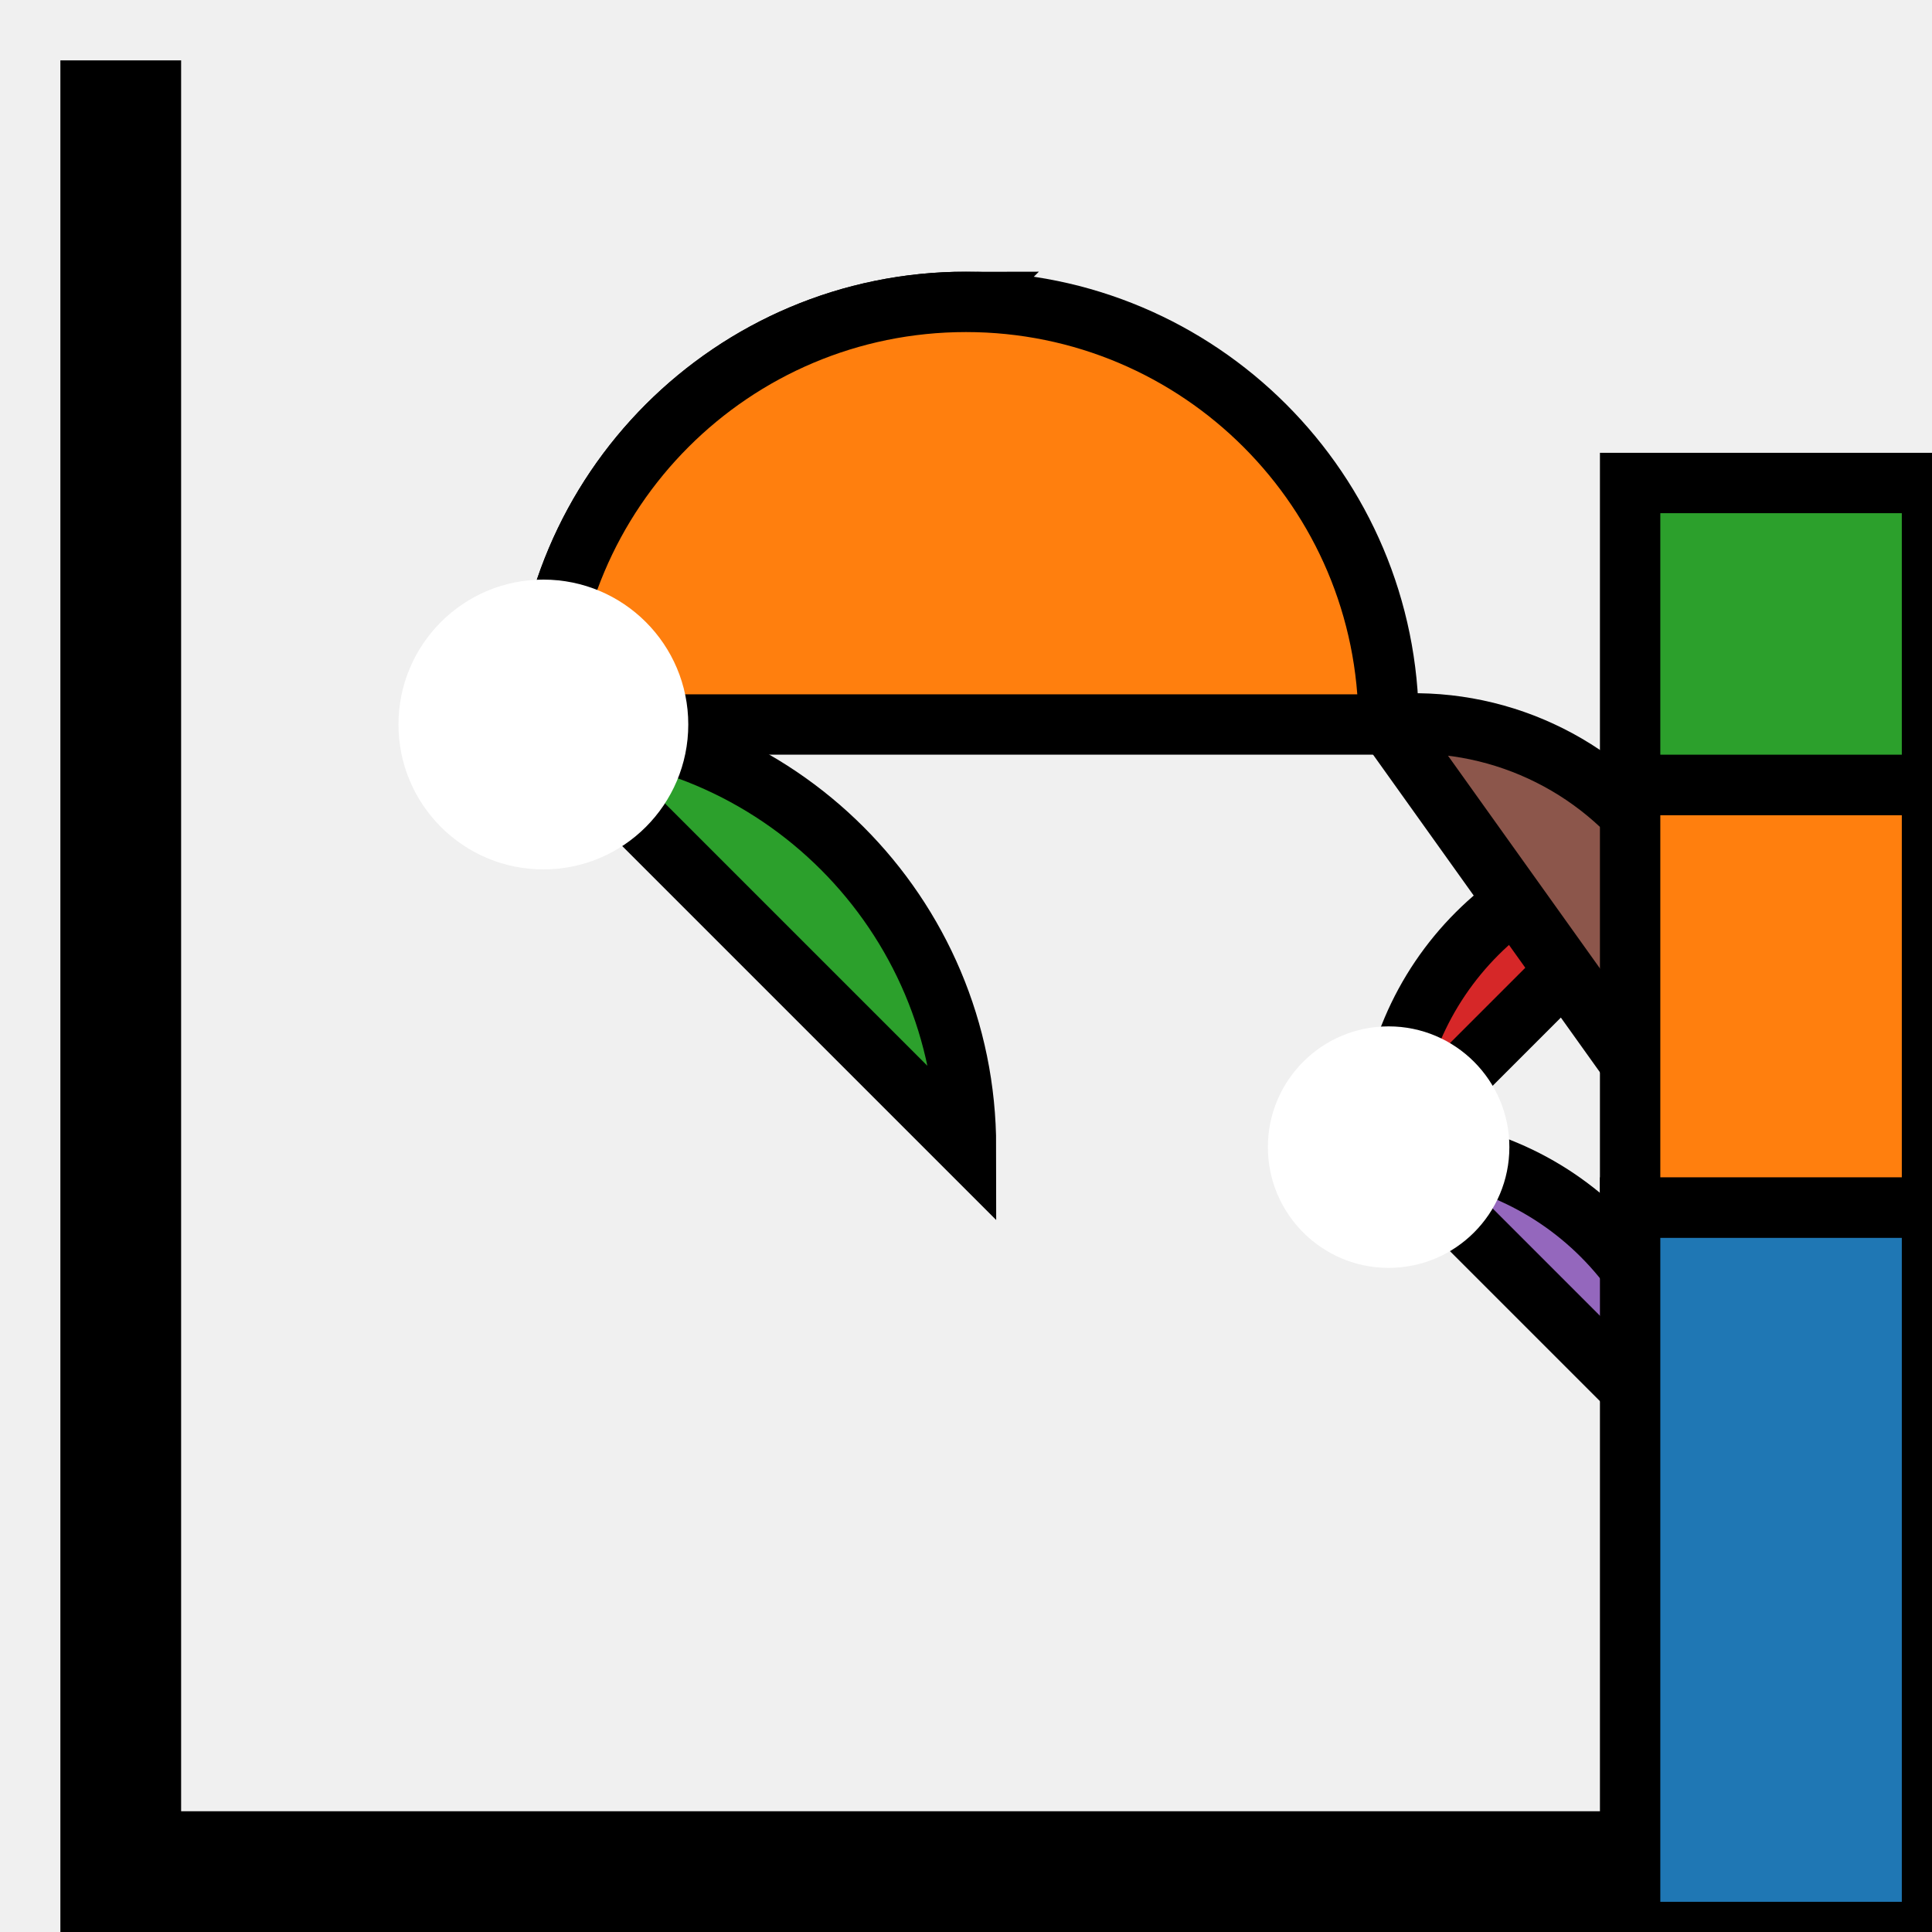
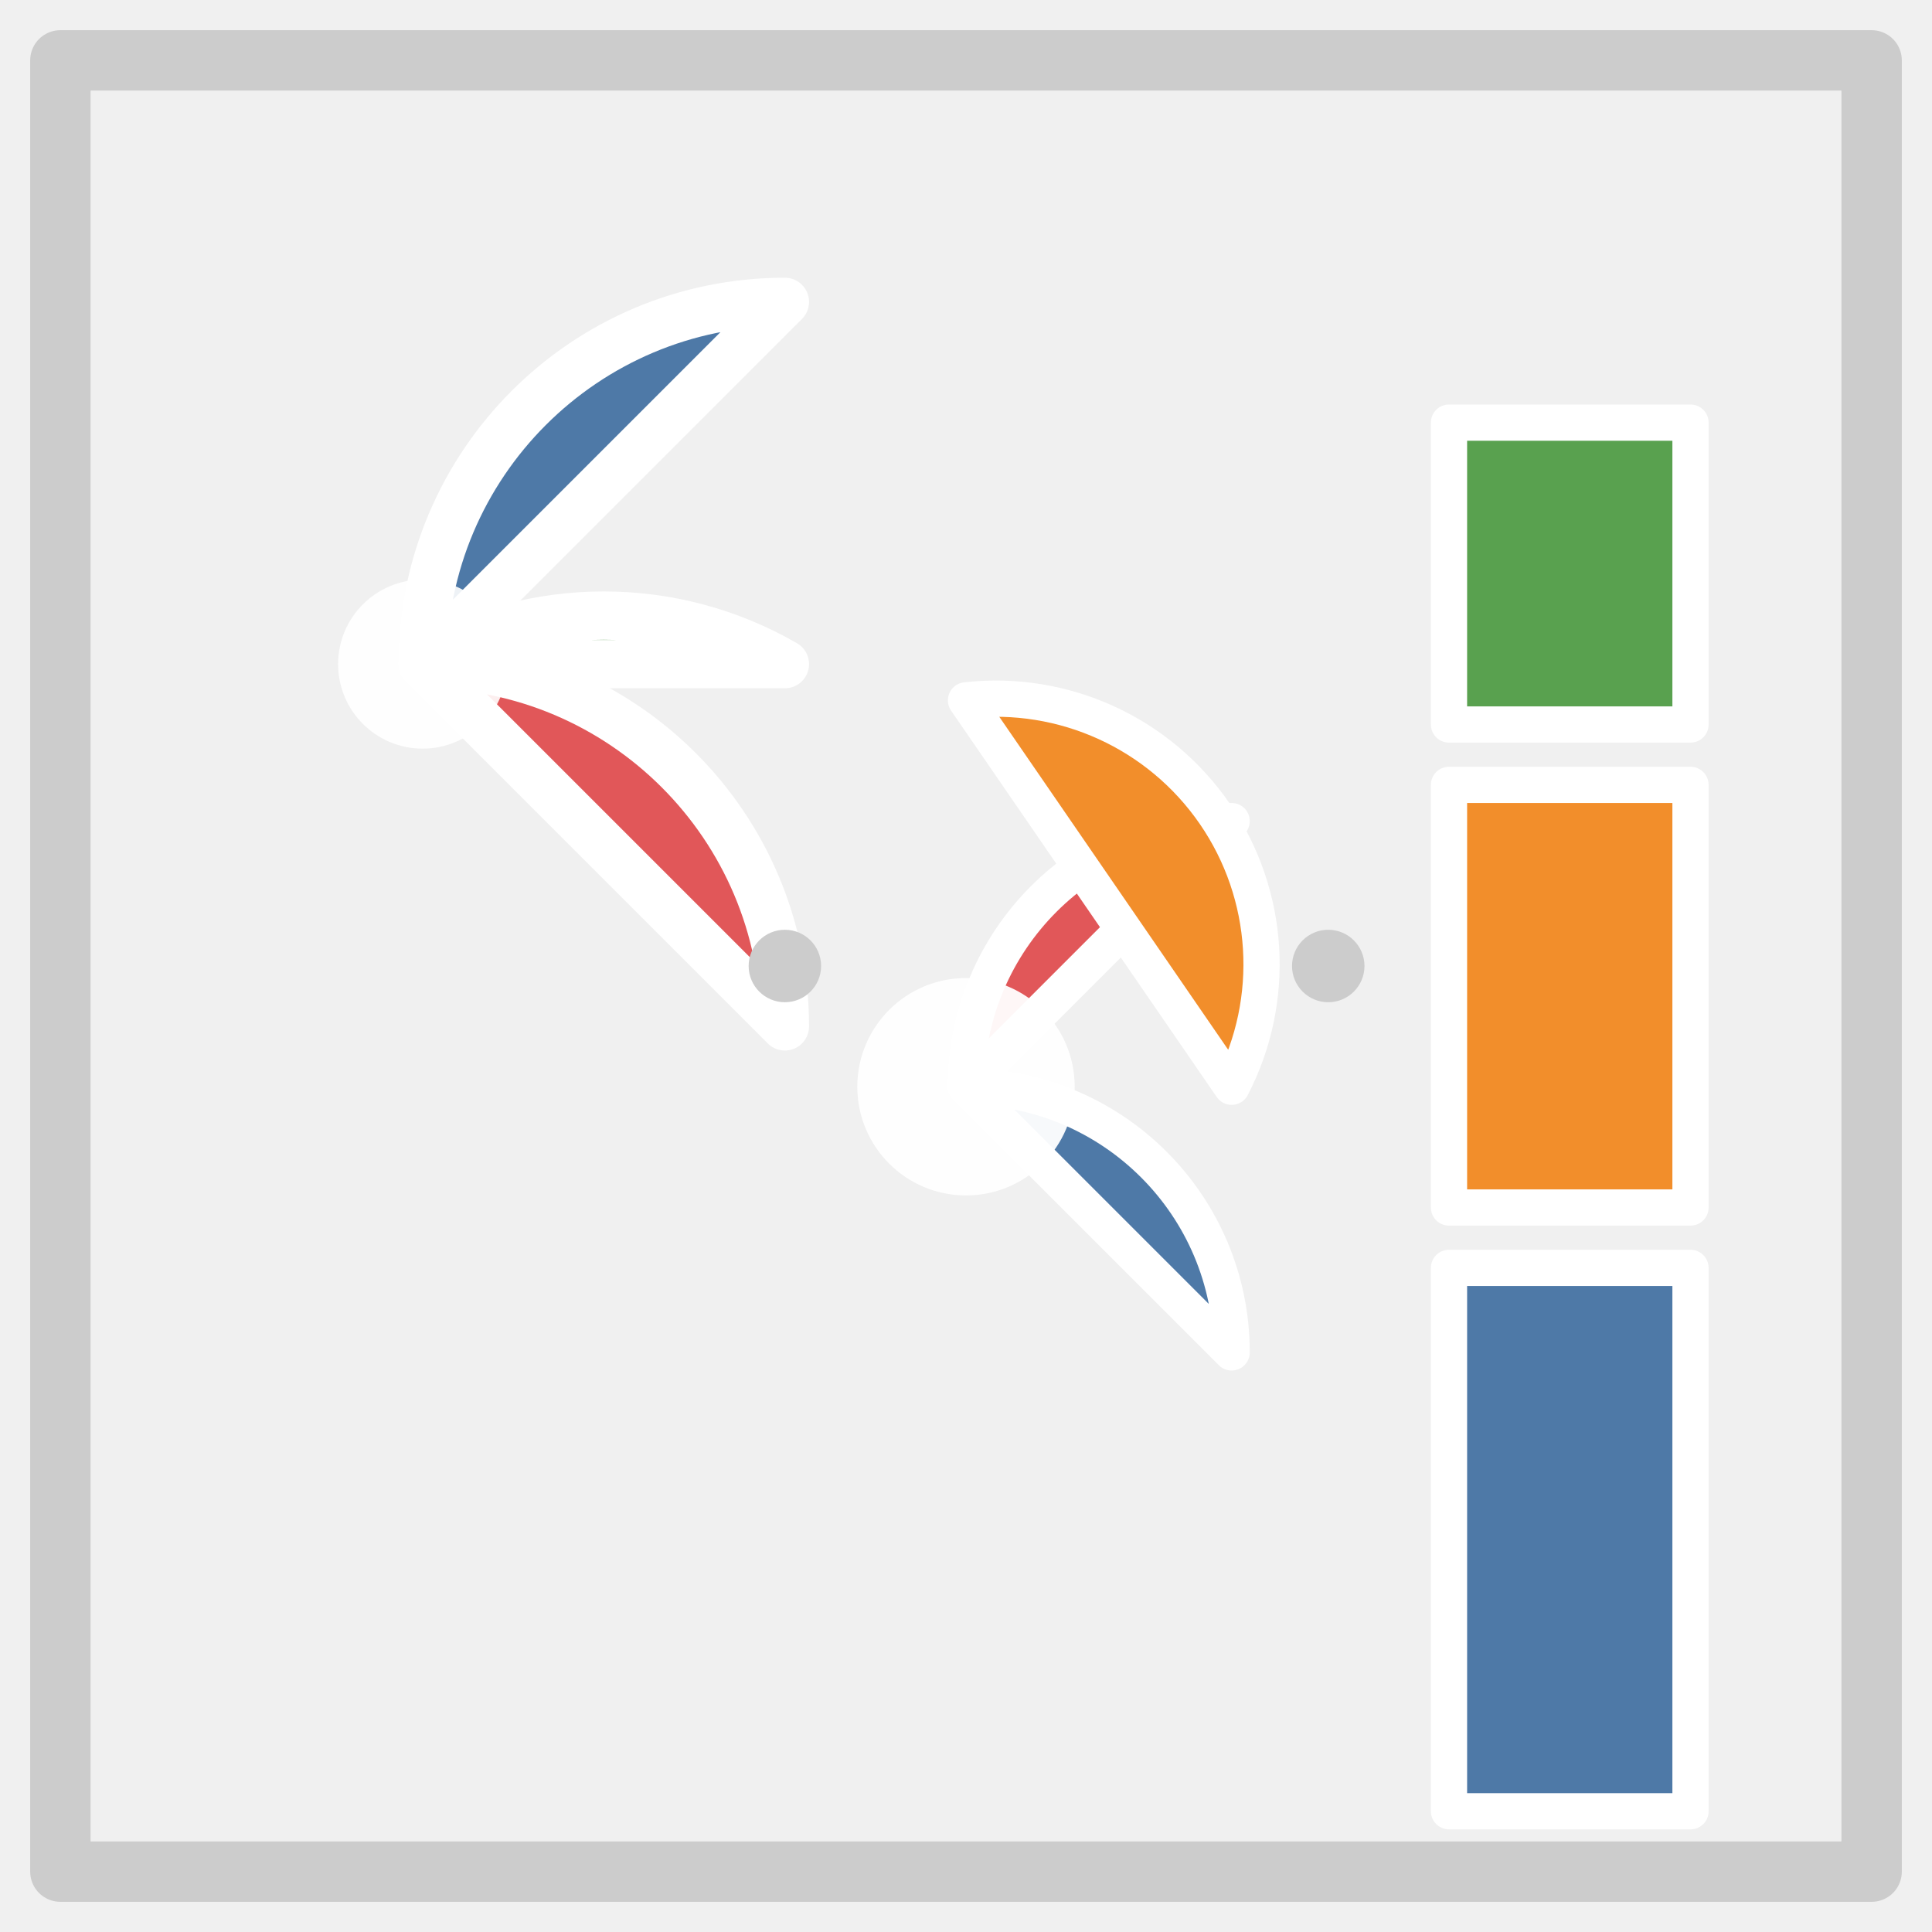
<svg xmlns="http://www.w3.org/2000/svg" width="16" height="16" viewBox="0 0 16 16" version="1.1">
  <g id="layer1">
-     <rect style="fill:none;stroke:#ffffff;stroke-width:1.5;stroke-linecap:butt;stroke-linejoin:miter;stroke-opacity:1" d="M 1,0 V 15 H 16" />
-     <path style="fill:none;fill-rule:evenodd;stroke:#000000;stroke-width:1;stroke-linecap:butt;stroke-linejoin:miter;stroke-opacity:1" d="M 1,0.5 V 15.5 H 15.5" />
-     <path style="fill:#1f77b4;fill-opacity:1;fill-rule:evenodd;stroke:#000000;stroke-width:0.5;stroke-linecap:butt;stroke-linejoin:miter;stroke-opacity:1" d="M 4.5,6 A 3.5,3.5 0 0 1 8,2.5 L 4.5,6 Z" />
-     <path style="fill:#ff7f0e;fill-opacity:1;fill-rule:evenodd;stroke:#000000;stroke-width:0.5;stroke-linecap:butt;stroke-linejoin:miter;stroke-opacity:1" d="M 4.5,6 A 3.5,3.5 0 0 1 11.5,6 L 4.5,6 Z" />
-     <path style="fill:#2ca02c;fill-opacity:1;fill-rule:evenodd;stroke:#000000;stroke-width:0.5;stroke-linecap:butt;stroke-linejoin:miter;stroke-opacity:1" d="M 4.5,6 A 3.5,3.5 0 0 1 8,9.5 L 4.5,6 Z" />
-     <circle style="fill:#ffffff;fill-opacity:1;fill-rule:evenodd;stroke:none" cx="4.5" cy="6" r="1.2" />
-     <path style="fill:#d62728;fill-opacity:1;fill-rule:evenodd;stroke:#000000;stroke-width:0.5;stroke-linecap:butt;stroke-linejoin:miter;stroke-opacity:1" d="M 11.5,9.5 A 2.5,2.5 0 0 1 14,7 L 11.5,9.5 Z" />
-     <path style="fill:#9467bd;fill-opacity:1;fill-rule:evenodd;stroke:#000000;stroke-width:0.5;stroke-linecap:butt;stroke-linejoin:miter;stroke-opacity:1" d="M 11.5,9.5 A 2.5,2.5 0 0 1 14,12 L 11.5,9.5 Z" />
-     <path style="fill:#8c564b;fill-opacity:1;fill-rule:evenodd;stroke:#000000;stroke-width:0.5;stroke-linecap:butt;stroke-linejoin:miter;stroke-opacity:1" d="M 11.5,6 A 2.5,2.5 0 0 1 14,9.5 L 11.5,6 Z" />
-     <circle style="fill:#ffffff;fill-opacity:1;fill-rule:evenodd;stroke:none" cx="11.5" cy="9.5" r="1" />
-     <rect style="fill:#1f77b4;fill-opacity:1;fill-rule:evenodd;stroke:#000000;stroke-width:0.5;stroke-linecap:butt;stroke-linejoin:miter;stroke-opacity:1" width="2.5" height="6" x="13.5" y="10" />
-     <rect style="fill:#ff7f0e;fill-opacity:1;fill-rule:evenodd;stroke:#000000;stroke-width:0.5;stroke-linecap:butt;stroke-linejoin:miter;stroke-opacity:1" width="2.5" height="3.5" x="13.5" y="6.5" />
-     <rect style="fill:#2ca02c;fill-opacity:1;fill-rule:evenodd;stroke:#000000;stroke-width:0.5;stroke-linecap:butt;stroke-linejoin:miter;stroke-opacity:1" width="2.5" height="2.5" x="13.5" y="4" />
+     <rect x="0.5" y="0.5" width="15" height="15" style="fill:none;stroke:#cccccc;stroke-width:0.5;stroke-linecap:round;stroke-linejoin:round" />
+     <path style="fill:#4e79a7;fill-opacity:1;stroke:#ffffff;stroke-width:0.4;stroke-linecap:round;stroke-linejoin:round" d="M 3.5,5.5 A 3,3 0 0 1 6.5,2.5 L 3.5,5.5 Z" />
+     <path style="fill:#e15759;fill-opacity:1;stroke:#ffffff;stroke-width:0.4;stroke-linecap:round;stroke-linejoin:round" d="M 3.5,5.5 A 3,3 0 0 1 6.5,8.5 L 3.5,5.5 Z" />
+     <path style="fill:#59a14f;fill-opacity:1;stroke:#ffffff;stroke-width:0.4;stroke-linecap:round;stroke-linejoin:round" d="M 3.5,5.5 A 3,3 0 0 1 6.5,5.5 L 3.5,5.5 Z" />
+     <circle cx="3.5" cy="5.5" r="0.7" style="fill:#ffffff;fill-opacity:0.9;stroke:none" />
+     <path style="fill:#e15759;fill-opacity:1;stroke:#ffffff;stroke-width:0.3;stroke-linecap:round;stroke-linejoin:round" d="M 8,9 A 2.2,2.2 0 0 1 10.2,6.8 L 8,9 Z" />
+     <path style="fill:#4e79a7;fill-opacity:1;stroke:#ffffff;stroke-width:0.3;stroke-linecap:round;stroke-linejoin:round" d="M 8,9 A 2.2,2.2 0 0 1 10.2,11.2 L 8,9 Z" />
+     <path style="fill:#f28e2b;fill-opacity:1;stroke:#ffffff;stroke-width:0.3;stroke-linecap:round;stroke-linejoin:round" d="M 8,5.8 A 2.2,2.2 0 0 1 10.2,9 L 8,5.8 Z" />
+     <circle cx="8" cy="9" r="0.9" style="fill:#ffffff;fill-opacity:0.95;stroke:none" />
+     <rect x="12" y="10.5" width="2" height="4.5" style="fill:#4e79a7;fill-opacity:1;stroke:#ffffff;stroke-width:0.3;stroke-linecap:round;stroke-linejoin:round" />
+     <rect x="12" y="6.5" width="2" height="3.5" style="fill:#f28e2b;fill-opacity:1;stroke:#ffffff;stroke-width:0.3;stroke-linecap:round;stroke-linejoin:round" />
+     <rect x="12" y="3.5" width="2" height="2.5" style="fill:#59a14f;fill-opacity:1;stroke:#ffffff;stroke-width:0.3;stroke-linecap:round;stroke-linejoin:round" />
+     <circle cx="6.5" cy="8" r="0.3" style="fill:#cccccc;stroke:none" />
+     <circle cx="11" cy="8" r="0.3" style="fill:#cccccc;stroke:none" />
  </g>
</svg>
